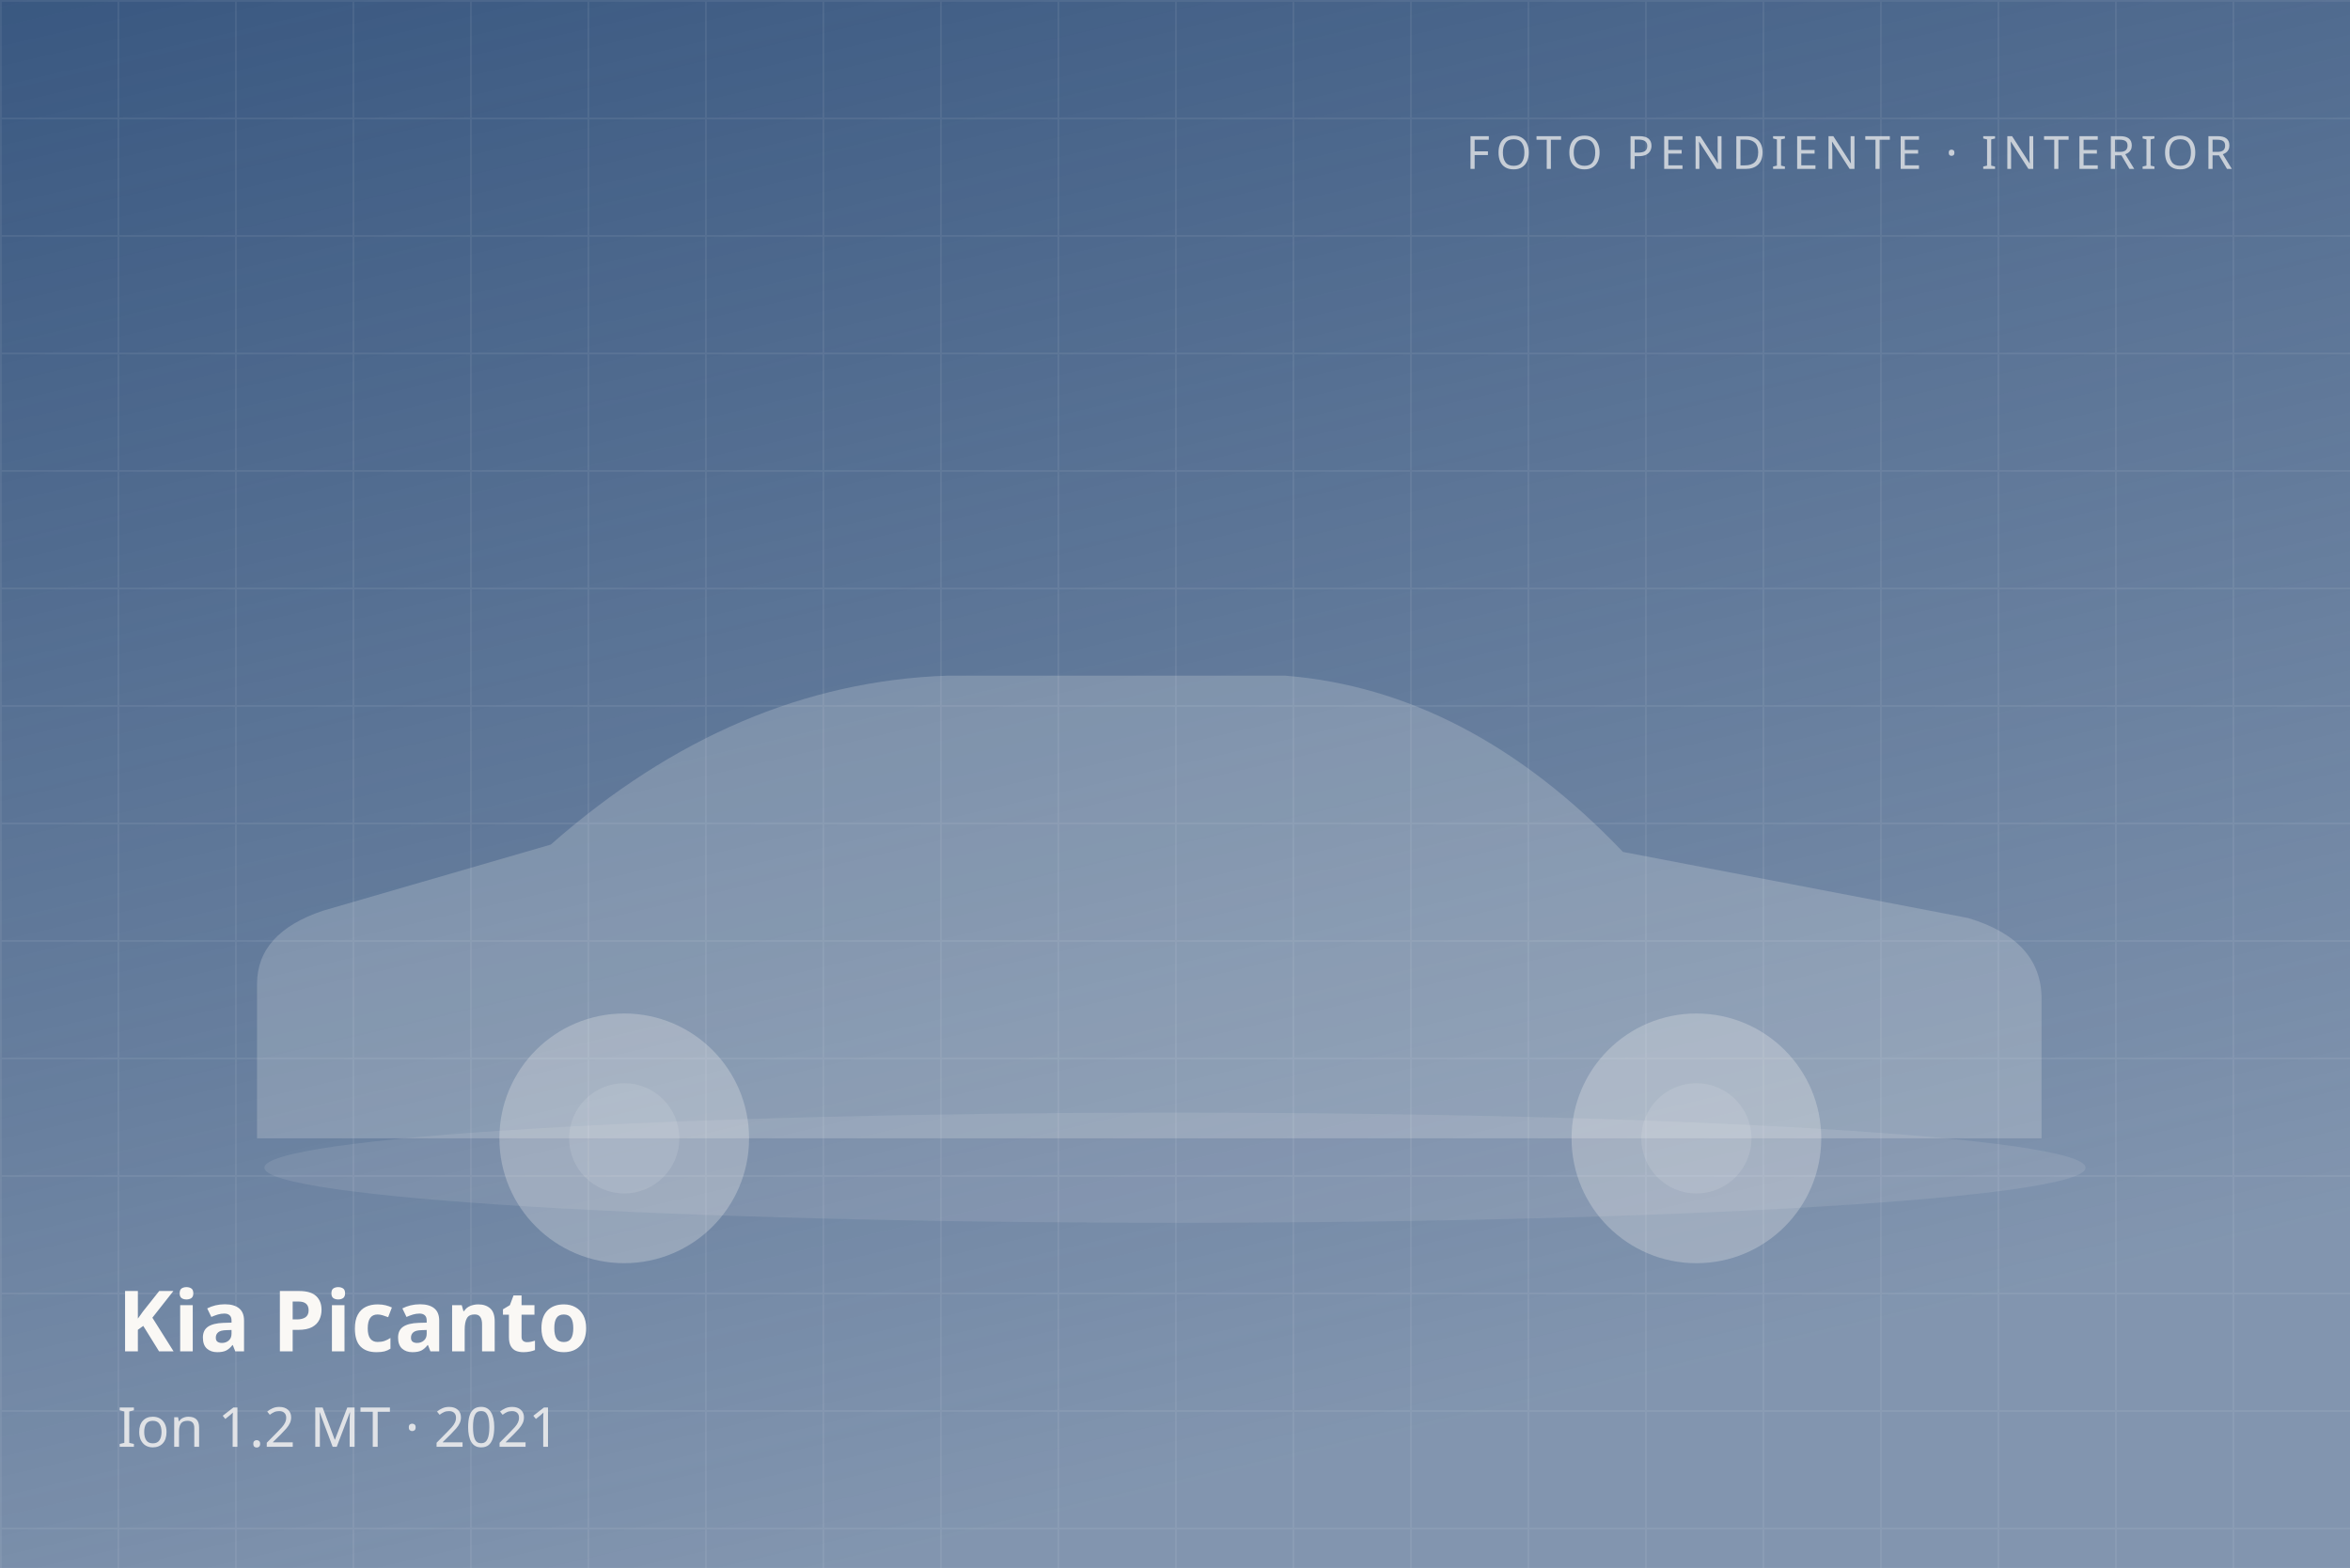
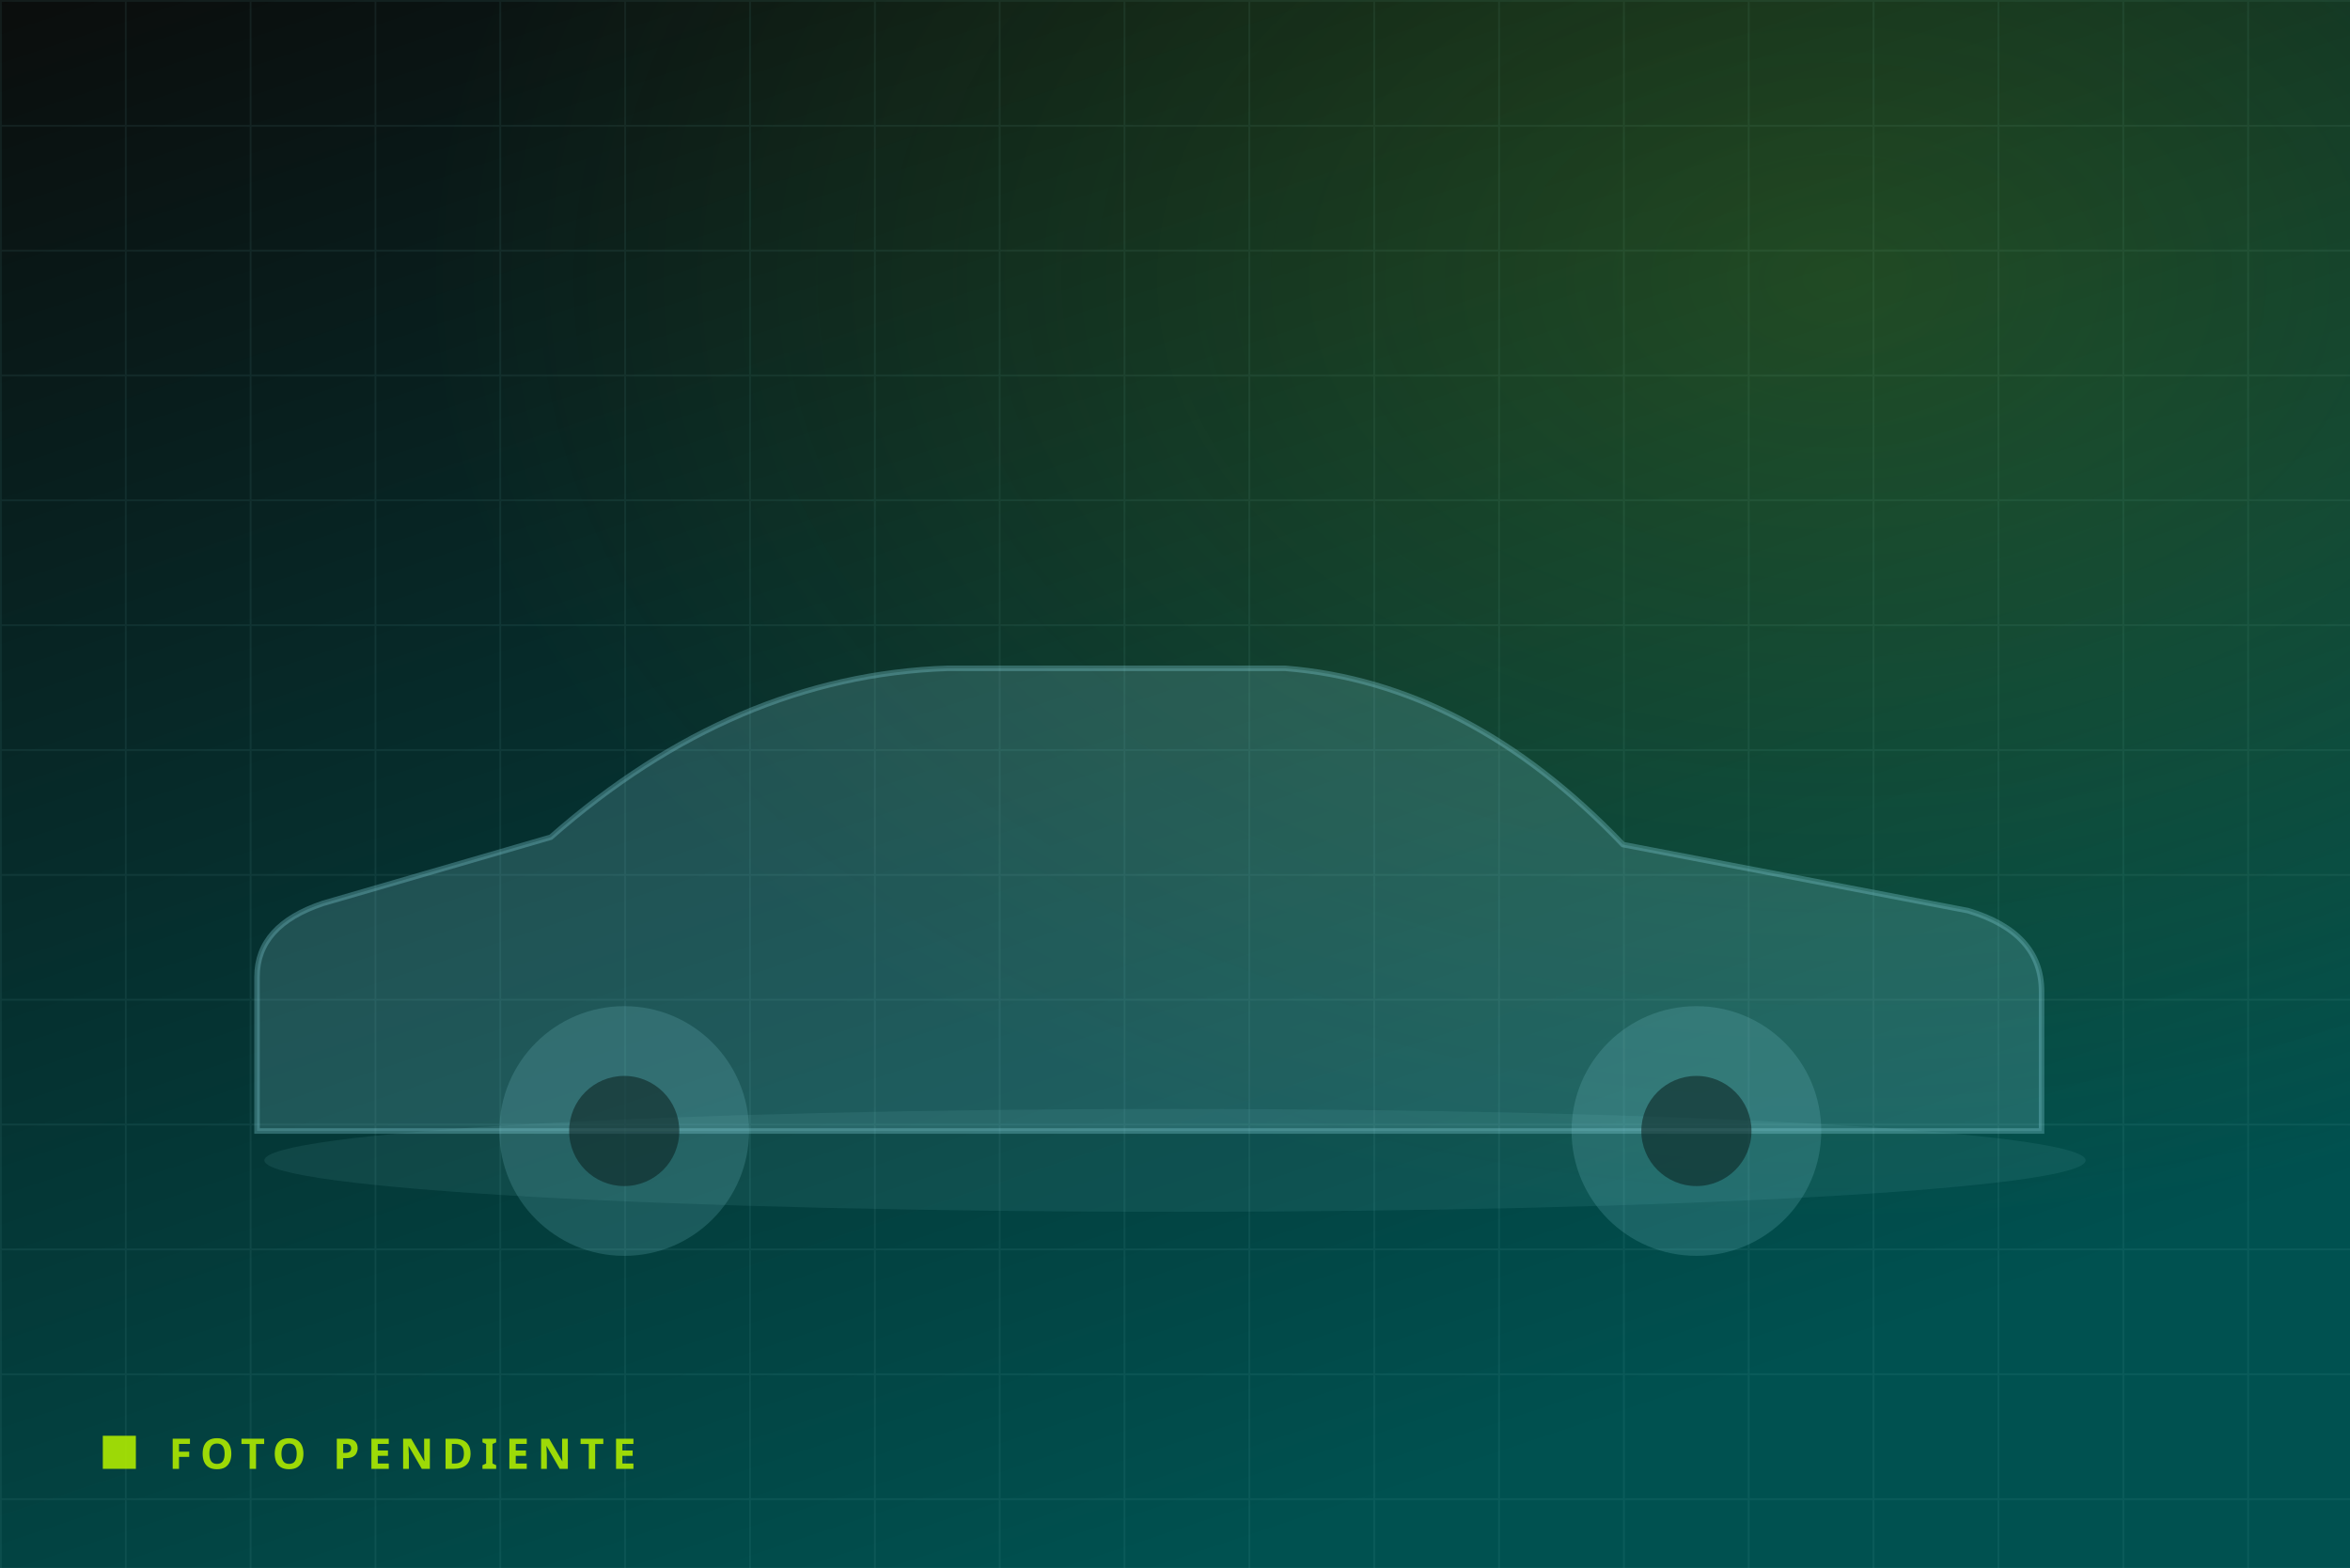
- <svg xmlns="http://www.w3.org/2000/svg" viewBox="0 0 640 427" width="640" height="427" role="img" aria-label="Imagen de referencia pendiente de Kia Picanto">
+ <svg xmlns="http://www.w3.org/2000/svg" viewBox="0 0 640 427" width="640" height="427" role="img" aria-label="Imagen de referencia pendiente">
  <defs>
-     <linearGradient id="fondo" x1="0" y1="0" x2="0.35" y2="1">
-       <stop offset="0%" stop-color="#2f4f7a" stop-opacity="0.95" />
-       <stop offset="100%" stop-color="#2f4f7a" stop-opacity="0.6" />
+     <linearGradient id="fg23" x1="0" y1="0" x2="0.5" y2="1">
+       <stop offset="0%" stop-color="#0B0D0C" />
+       <stop offset="100%" stop-color="#005150" />
    </linearGradient>
-     <pattern id="rejilla" width="32" height="32" patternUnits="userSpaceOnUse">
-       <path d="M32 0 L0 0 0 32" fill="none" stroke="#faf8f5" stroke-opacity="0.07" stroke-width="1" />
+     <radialGradient id="hg23" cx="0.78" cy="0.18" r="0.6">
+       <stop offset="0%" stop-color="#AEEA00" stop-opacity="0.16" />
+       <stop offset="100%" stop-color="#AEEA00" stop-opacity="0" />
+     </radialGradient>
+     <pattern id="rg23" width="34" height="34" patternUnits="userSpaceOnUse">
+       <path d="M34 0 L0 0 0 34" fill="none" stroke="#7ECAD1" stroke-opacity="0.08" stroke-width="1" />
    </pattern>
  </defs>
-   <rect width="640" height="427" fill="url(#fondo)" />
-   <rect width="640" height="427" fill="url(#rejilla)" />
-   <g transform="translate(0,60)">
-     <ellipse cx="320" cy="258" rx="248" ry="15" fill="#faf8f5" opacity="0.10" />
-     <path d="M70 250 L70 208 Q70 194 88 188 L150 170 Q200 126 258 124 L350 124 Q400 128 442 172 L536 190 Q556 196 556 212 L556 250 Z" fill="#faf8f5" opacity="0.20" />
-     <circle cx="170" cy="250" r="34" fill="#faf8f5" opacity="0.26" />
-     <circle cx="170" cy="250" r="15" fill="#faf8f5" opacity="0.12" />
-     <circle cx="462" cy="250" r="34" fill="#faf8f5" opacity="0.26" />
-     <circle cx="462" cy="250" r="15" fill="#faf8f5" opacity="0.12" />
+   <rect width="640" height="427" fill="url(#fg23)" />
+   <rect width="640" height="427" fill="url(#rg23)" />
+   <rect width="640" height="427" fill="url(#hg23)" />
+   <g transform="translate(0,58)">
+     <ellipse cx="320" cy="258" rx="248" ry="14" fill="#7ECAD1" opacity="0.10" />
+     <path d="M70 250 L70 208 Q70 194 88 188 L150 170 Q200 126 258 124 L350 124 Q400 128 442 172 L536 190 Q556 196 556 212 L556 250 Z" fill="#7ECAD1" opacity="0.22" />
+     <path d="M70 250 L70 208 Q70 194 88 188 L150 170 Q200 126 258 124 L350 124 Q400 128 442 172 L536 190 Q556 196 556 212 L556 250 Z" fill="none" stroke="#7ECAD1" stroke-opacity="0.35" stroke-width="1.5" />
+     <circle cx="170" cy="250" r="34" fill="#7ECAD1" opacity="0.20" />
+     <circle cx="170" cy="250" r="15" fill="#0A1F1E" opacity="0.55" />
+     <circle cx="462" cy="250" r="34" fill="#7ECAD1" opacity="0.20" />
+     <circle cx="462" cy="250" r="15" fill="#0A1F1E" opacity="0.55" />
  </g>
-   <text x="608" y="46" text-anchor="end" font-family="system-ui, sans-serif" font-size="12.5" letter-spacing="1.6" fill="#faf8f5" opacity="0.7">FOTO PENDIENTE · INTERIOR</text>
-   <text x="32" y="368" font-family="system-ui, sans-serif" font-size="23" font-weight="700" fill="#faf8f5">Kia Picanto</text>
-   <text x="32" y="394" font-family="system-ui, sans-serif" font-size="15" fill="#faf8f5" opacity="0.8">Ion 1.2 MT · 2021</text>
+   <g opacity="0.9">
+     <rect x="28" y="391" width="9" height="9" fill="#AEEA00" />
+     <text x="46" y="400" font-family="system-ui, sans-serif" font-size="11.5" font-weight="600" letter-spacing="2.2" fill="#AEEA00">FOTO PENDIENTE</text>
+   </g>
</svg>
